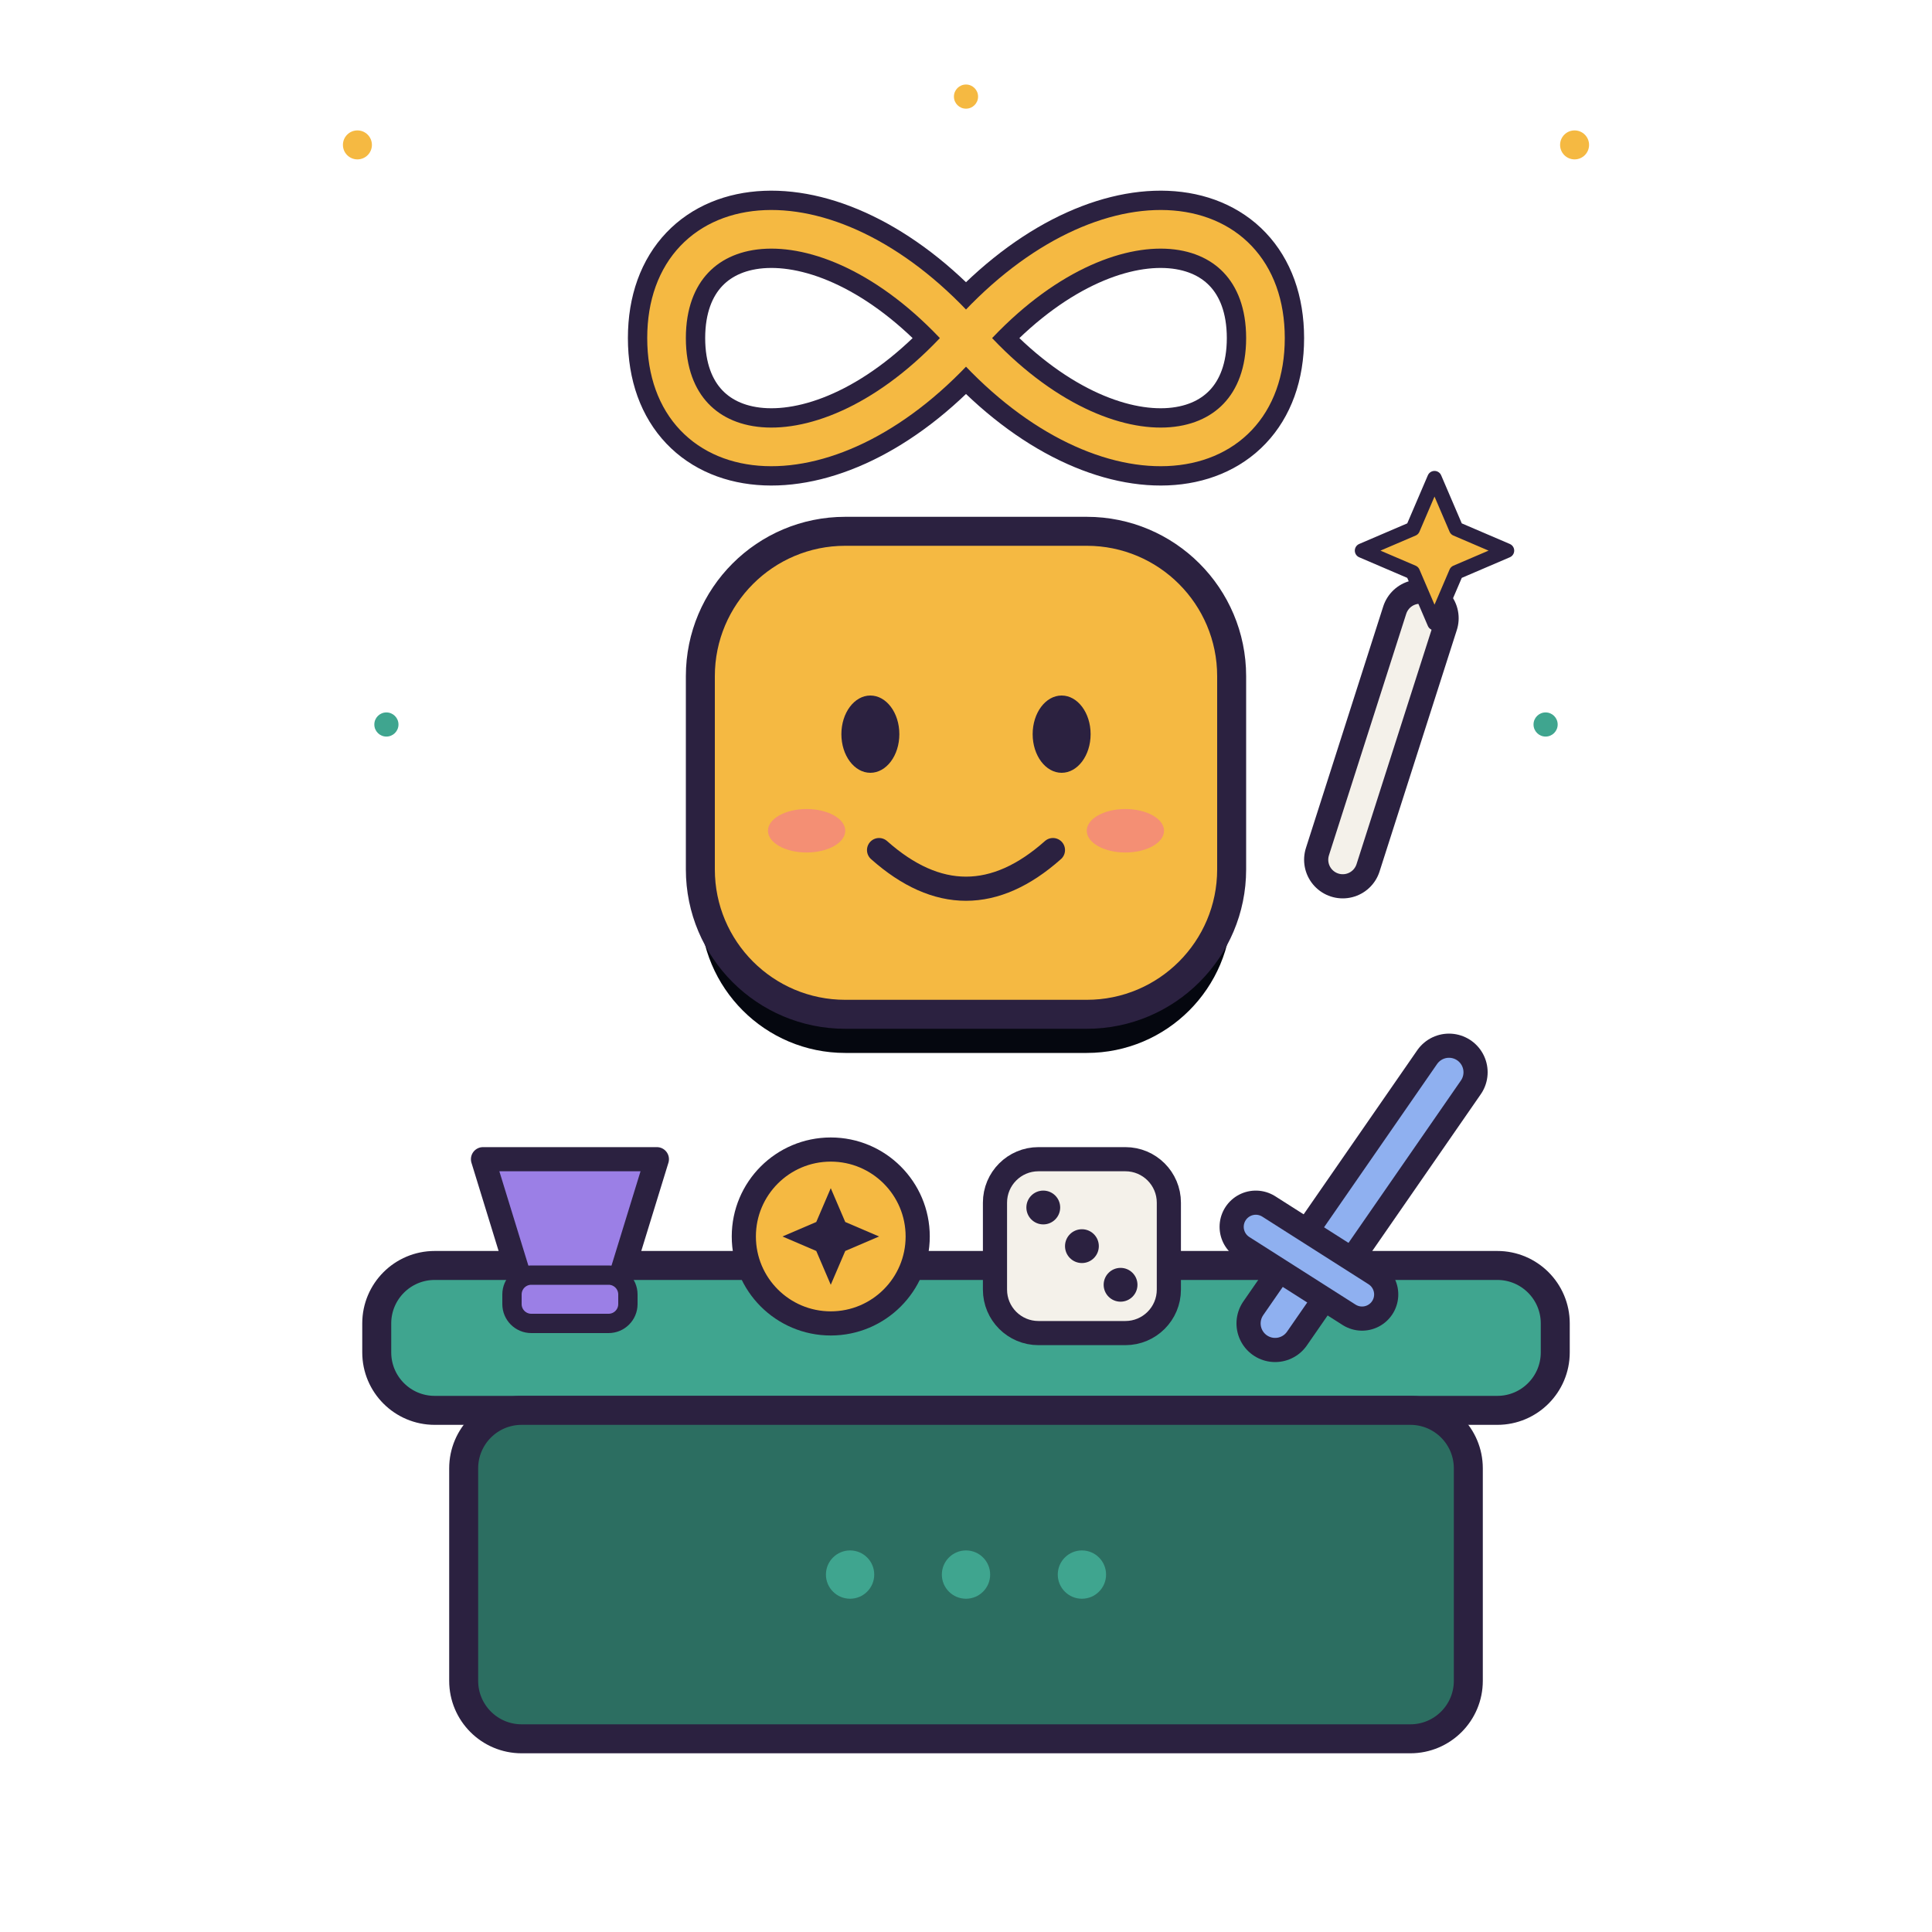
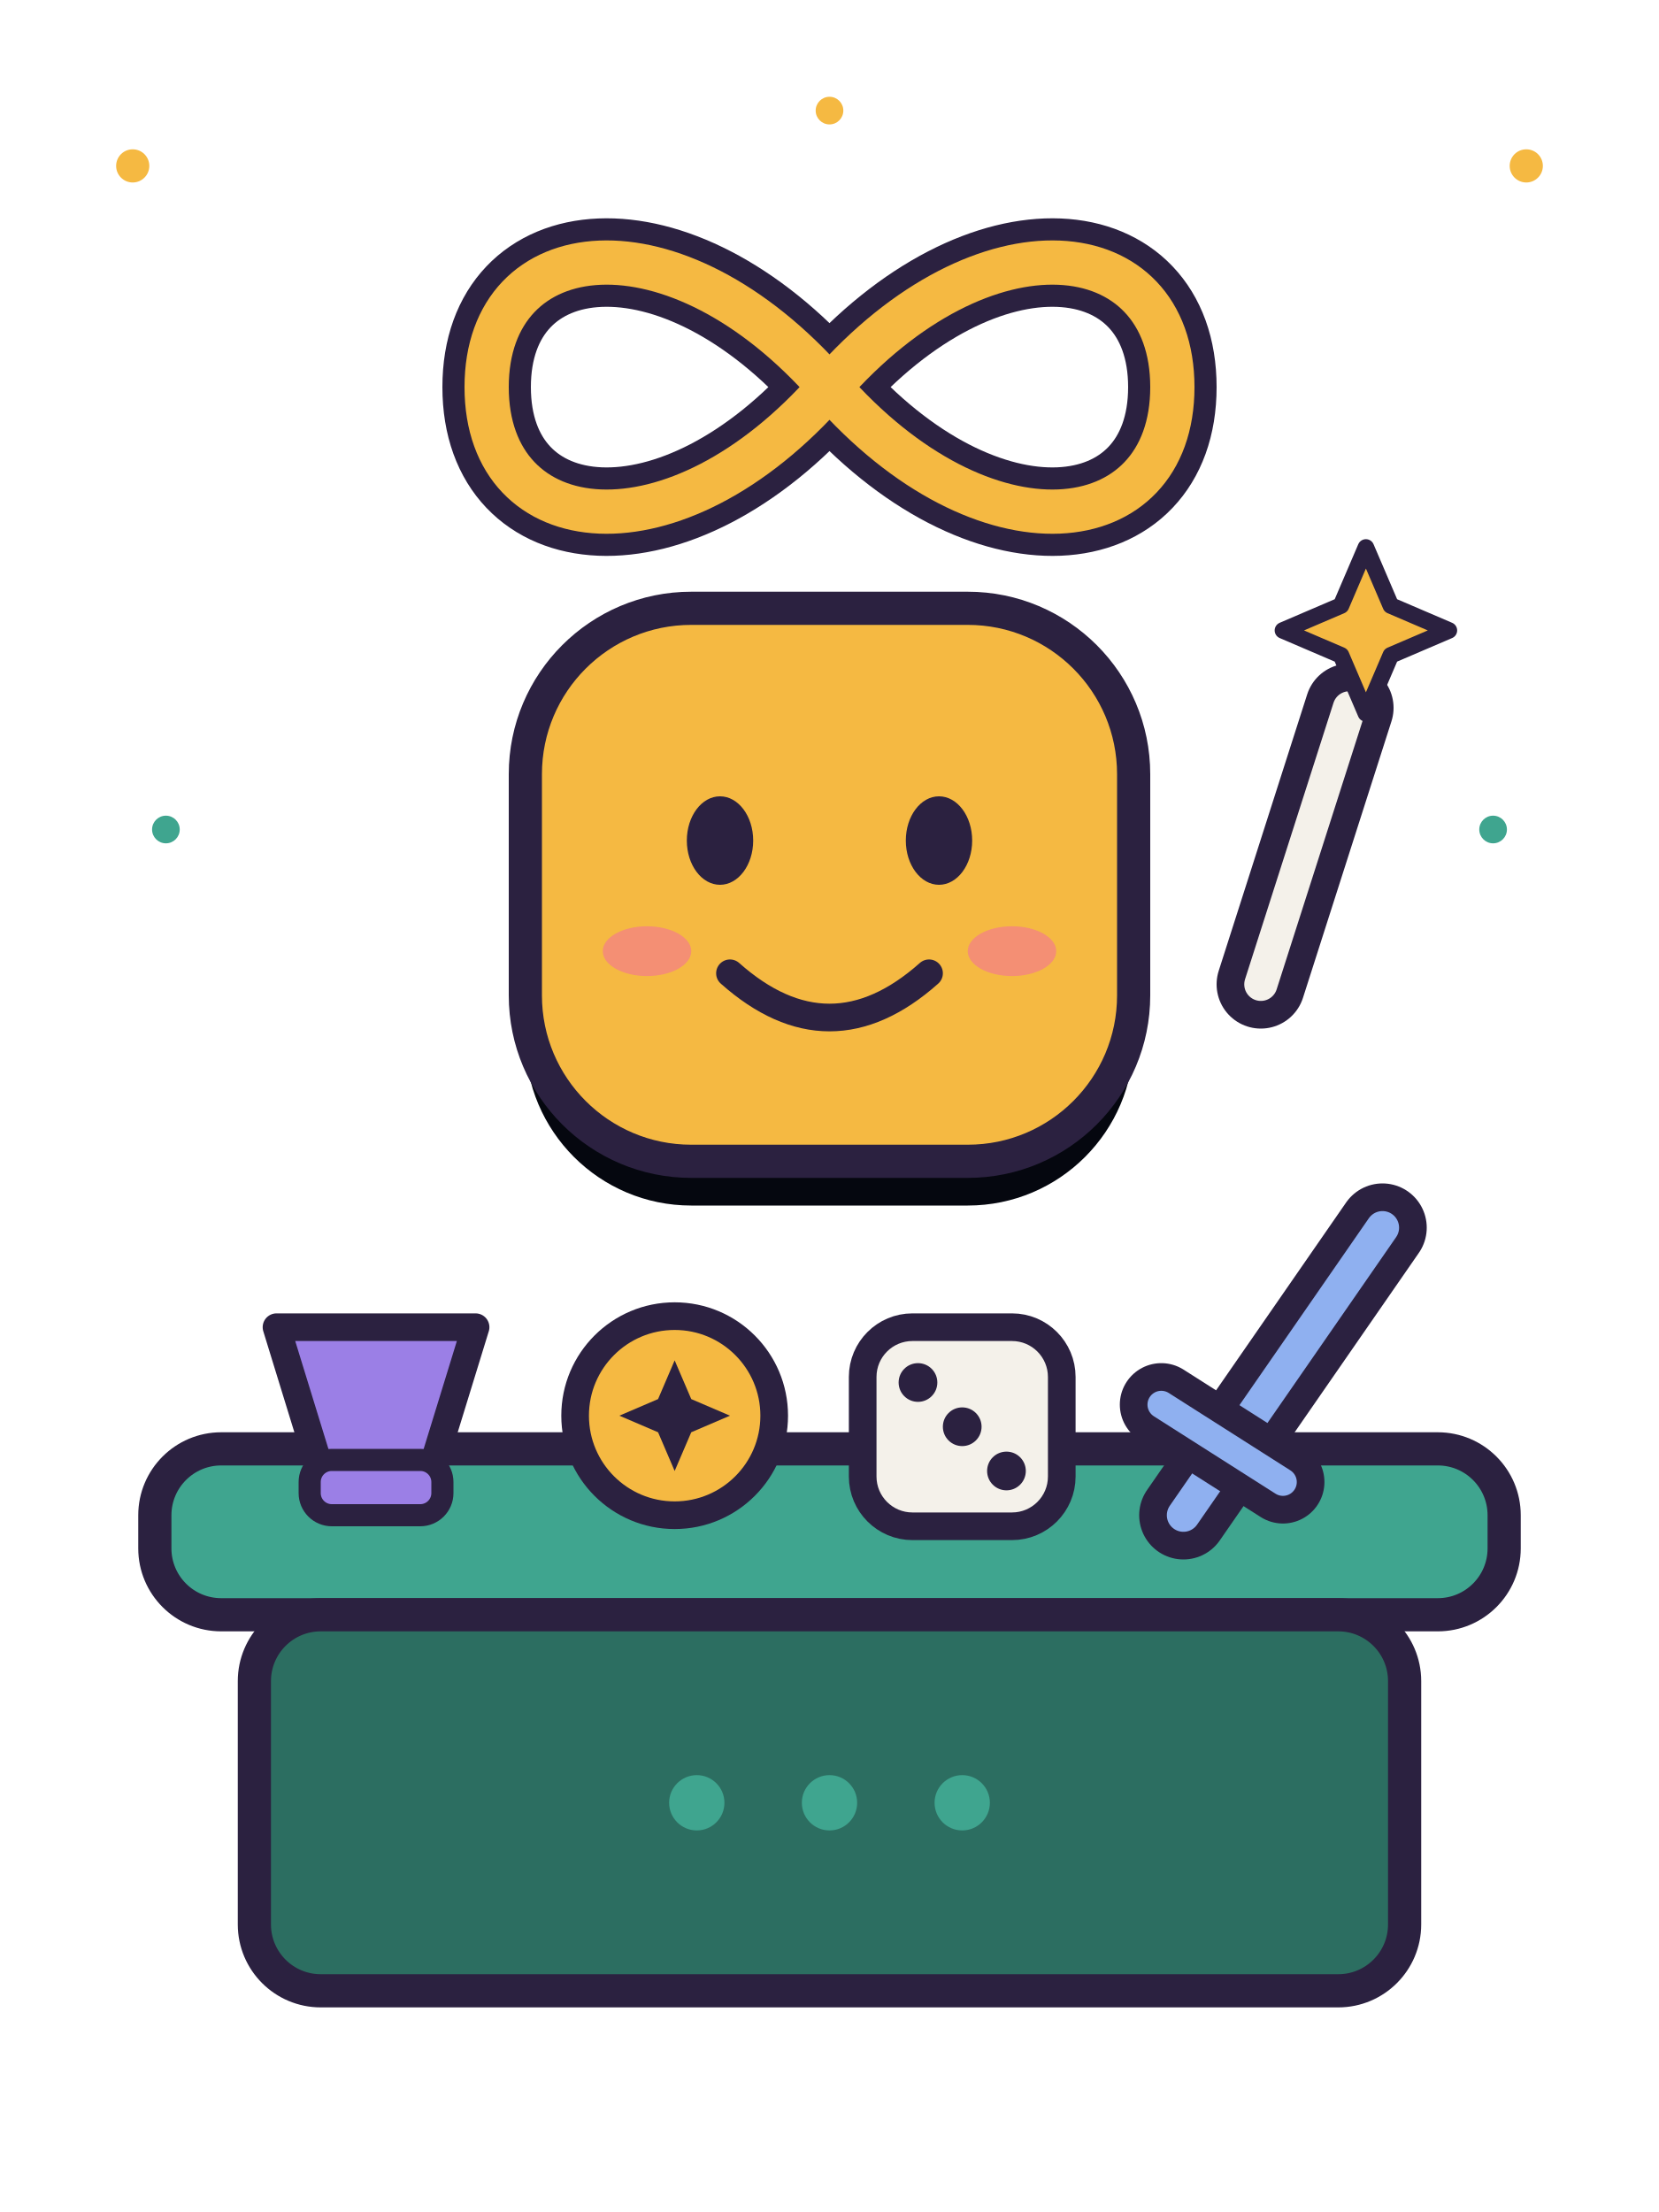
- <svg xmlns="http://www.w3.org/2000/svg" viewBox="-50 0 400 400" width="400" height="400">
+ <svg xmlns="http://www.w3.org/2000/svg" viewBox="0 0 300 400" width="300" height="400">
  <circle cx="24" cy="30" r="3" fill="#f5b942" />
  <circle cx="276" cy="30" r="3" fill="#f5b942" />
  <circle cx="30" cy="150" r="2.5" fill="#3fa58f" />
  <circle cx="270" cy="150" r="2.5" fill="#3fa58f" />
  <circle cx="150" cy="20" r="2.5" fill="#f5b942" />
  <path d="M150 70 C122 38 88 42 88 70 C88 98 122 102 150 70 C178 38 212 42 212 70 C212 98 178 102 150 70 Z" fill="none" stroke="#2b2140" stroke-width="16" stroke-linecap="round" stroke-linejoin="round" />
  <path d="M150 70 C122 38 88 42 88 70 C88 98 122 102 150 70 C178 38 212 42 212 70 C212 98 178 102 150 70 Z" fill="none" stroke="#f5b942" stroke-width="8" stroke-linecap="round" stroke-linejoin="round" />
  <line x1="228" y1="178" x2="244" y2="128" stroke="#2b2140" stroke-width="16" stroke-linecap="round" />
  <line x1="228" y1="178" x2="244" y2="128" stroke="#f4f1ea" stroke-width="6" stroke-linecap="round" />
  <path d="M247 99 L251.5 109.5 L262 114 L251.5 118.5 L247 129 L242.5 118.5 L232 114 L242.5 109.5 Z" fill="#f5b942" stroke="#2b2140" stroke-width="3" stroke-linejoin="round" />
  <rect x="95" y="118" width="110" height="100" rx="30" fill="#05070f" />
  <rect x="95" y="110" width="110" height="100" rx="30" fill="#f5b942" stroke="#2b2140" stroke-width="6" />
  <ellipse cx="130.2" cy="152" rx="6" ry="8" fill="#2b2140" />
  <ellipse cx="169.8" cy="152" rx="6" ry="8" fill="#2b2140" />
  <path d="M132 176 Q150 192 168 176" fill="none" stroke="#2b2140" stroke-width="5" stroke-linecap="round" />
  <ellipse cx="117" cy="172" rx="8" ry="4.5" fill="#f2788f" opacity="0.65" />
  <ellipse cx="183" cy="172" rx="8" ry="4.5" fill="#f2788f" opacity="0.65" />
  <rect x="28" y="262" width="244" height="30" rx="12" fill="#3fa58f" stroke="#2b2140" stroke-width="6" />
  <rect x="46" y="292" width="208" height="68" rx="12" fill="#2c6e61" stroke="#2b2140" stroke-width="6" />
  <circle cx="126" cy="326" r="5" fill="#3fa58f" />
  <circle cx="150" cy="326" r="5" fill="#3fa58f" />
  <circle cx="174" cy="326" r="5" fill="#3fa58f" />
  <path d="M50 240 H86 L78 266 H58 Z" fill="#9b7fe6" stroke="#2b2140" stroke-width="5" stroke-linejoin="round" />
  <rect x="56" y="264" width="24" height="10" rx="4" fill="#9b7fe6" stroke="#2b2140" stroke-width="4" />
  <circle cx="122" cy="256" r="18" fill="#f5b942" stroke="#2b2140" stroke-width="5" />
  <path d="M122 246 L125 253 L132 256 L125 259 L122 266 L119 259 L112 256 L119 253 Z" fill="#2b2140" stroke="#2b2140" stroke-width="0" stroke-linejoin="round" />
  <rect x="156" y="240" width="36" height="36" rx="9" fill="#f4f1ea" stroke="#2b2140" stroke-width="5" />
  <circle cx="166" cy="250" r="3.5" fill="#2b2140" />
  <circle cx="174" cy="258" r="3.5" fill="#2b2140" />
  <circle cx="182" cy="266" r="3.5" fill="#2b2140" />
  <line x1="214" y1="274" x2="250" y2="222" stroke="#2b2140" stroke-width="16" stroke-linecap="round" />
  <line x1="214" y1="274" x2="250" y2="222" stroke="#8fb0f0" stroke-width="6" stroke-linecap="round" />
  <line x1="210" y1="254" x2="232" y2="268" stroke="#2b2140" stroke-width="15" stroke-linecap="round" />
  <line x1="210" y1="254" x2="232" y2="268" stroke="#8fb0f0" stroke-width="5" stroke-linecap="round" />
</svg>
